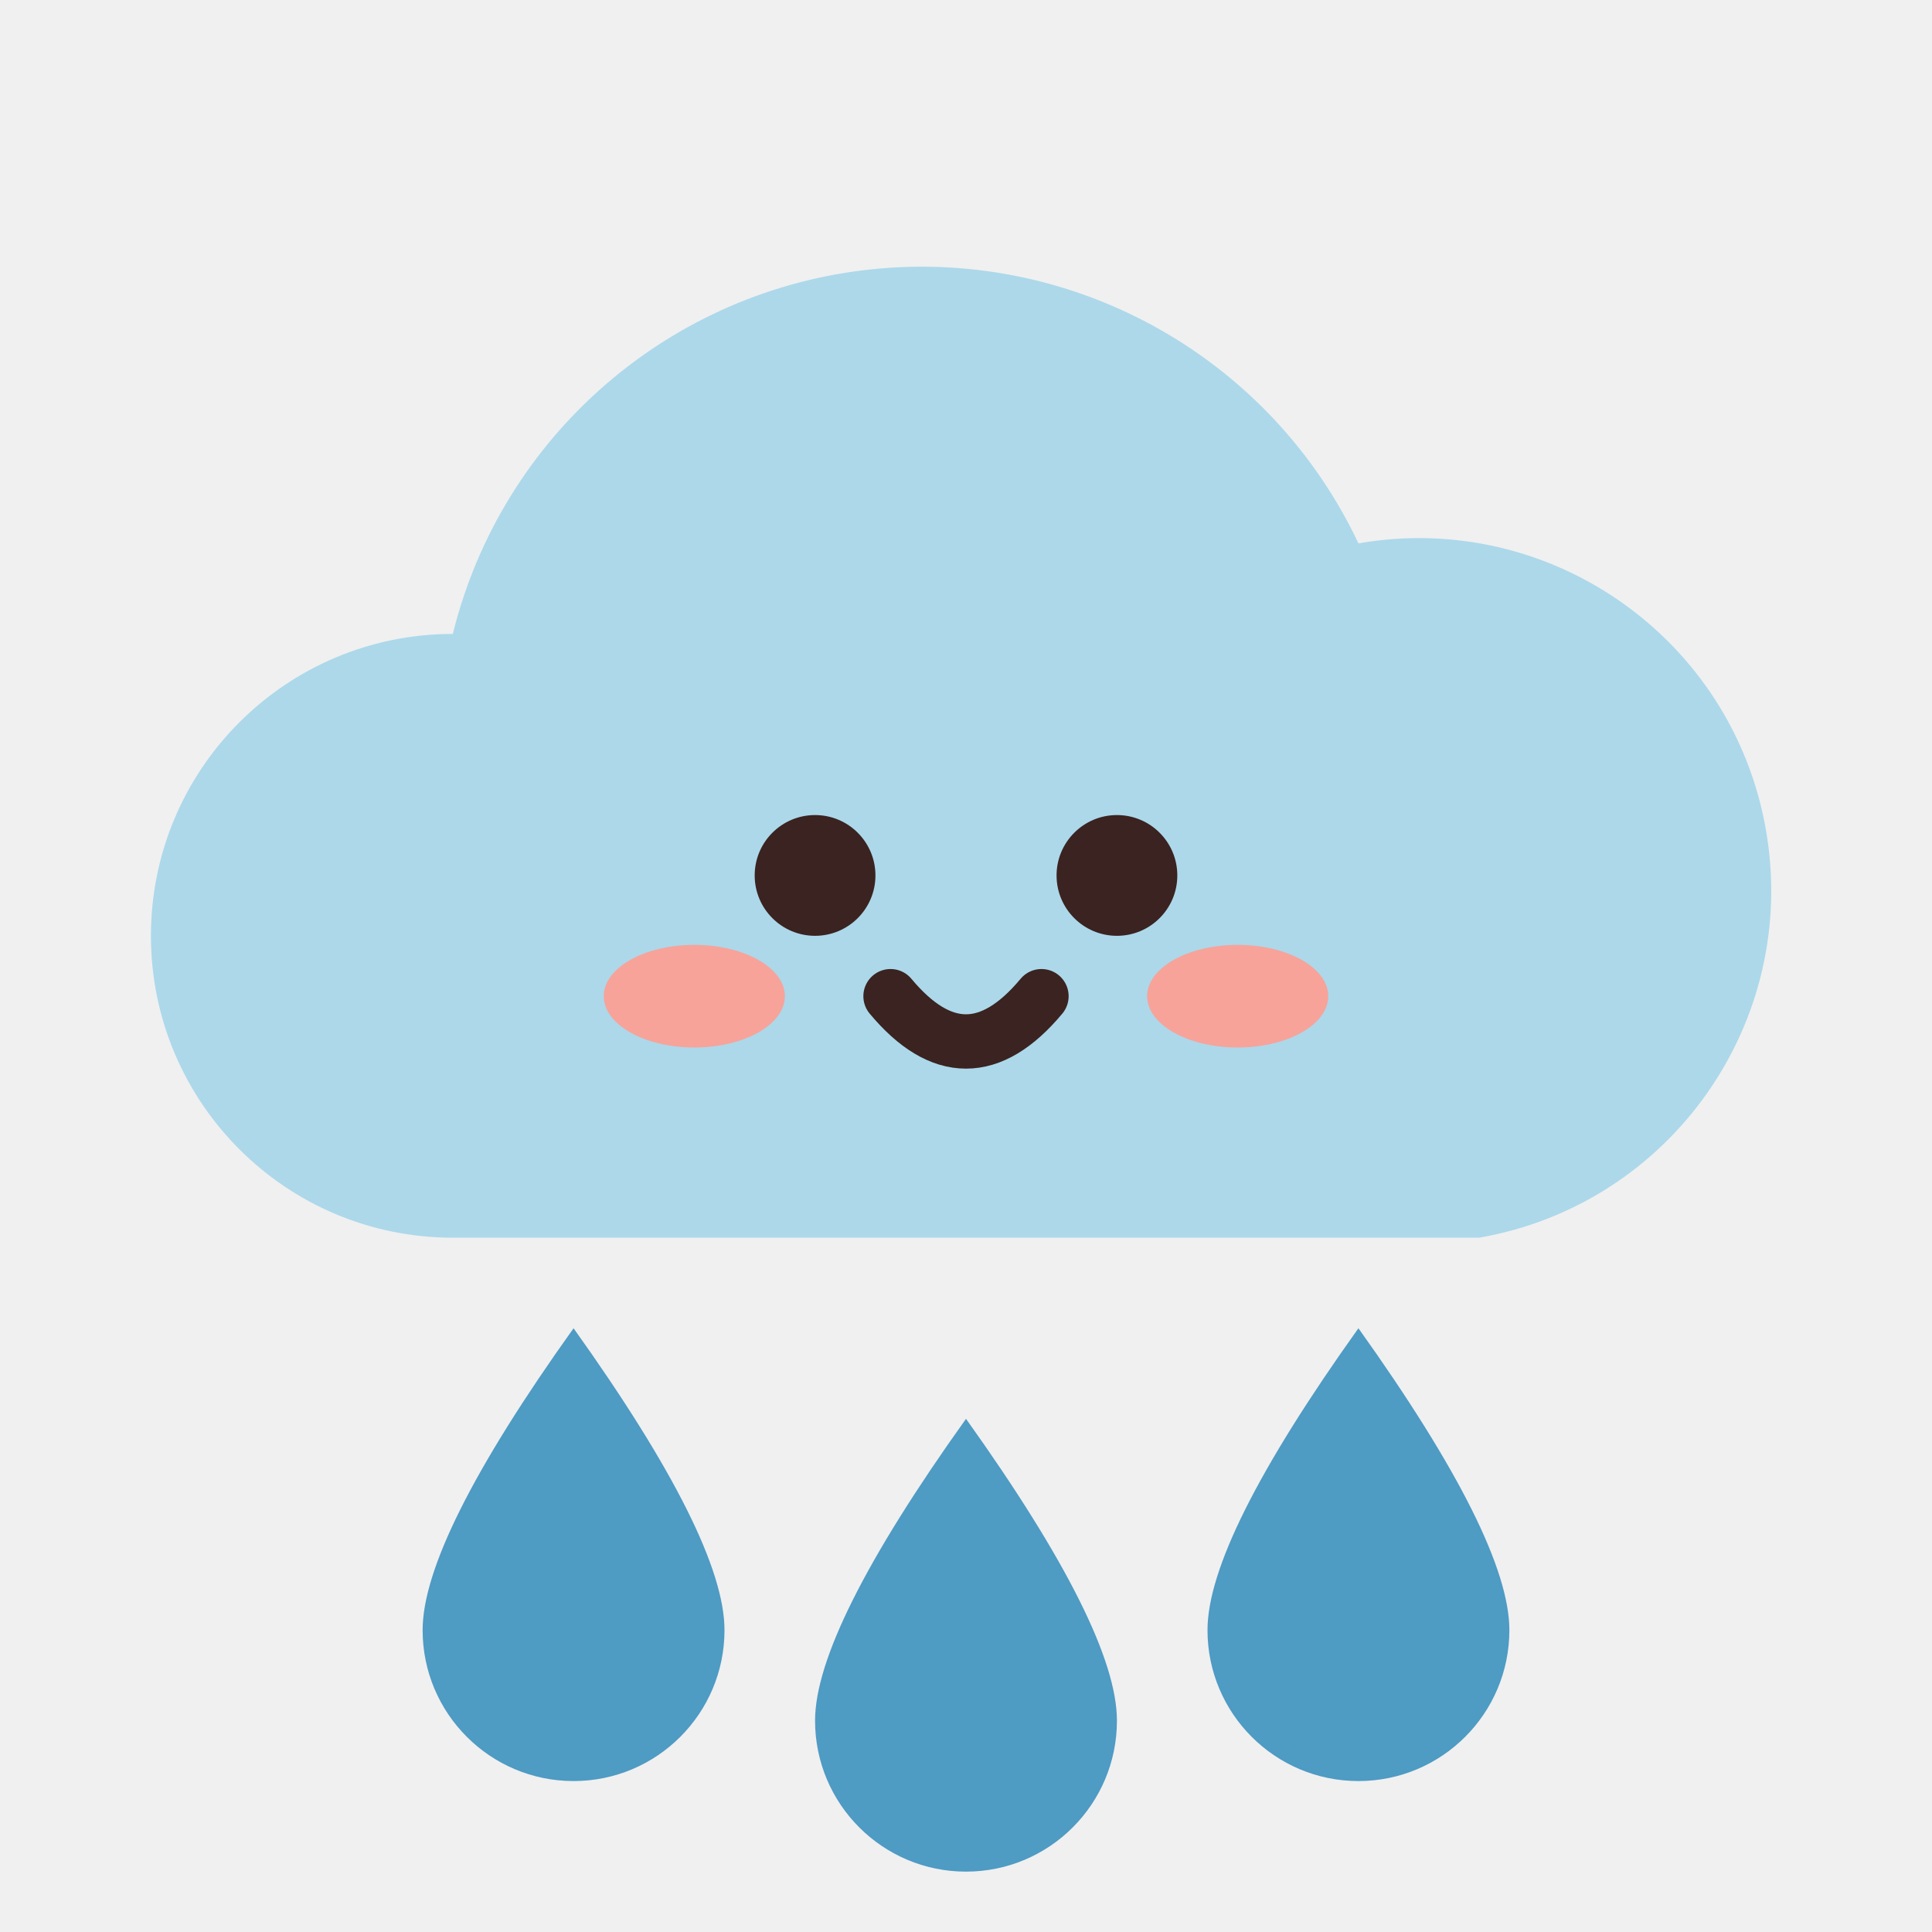
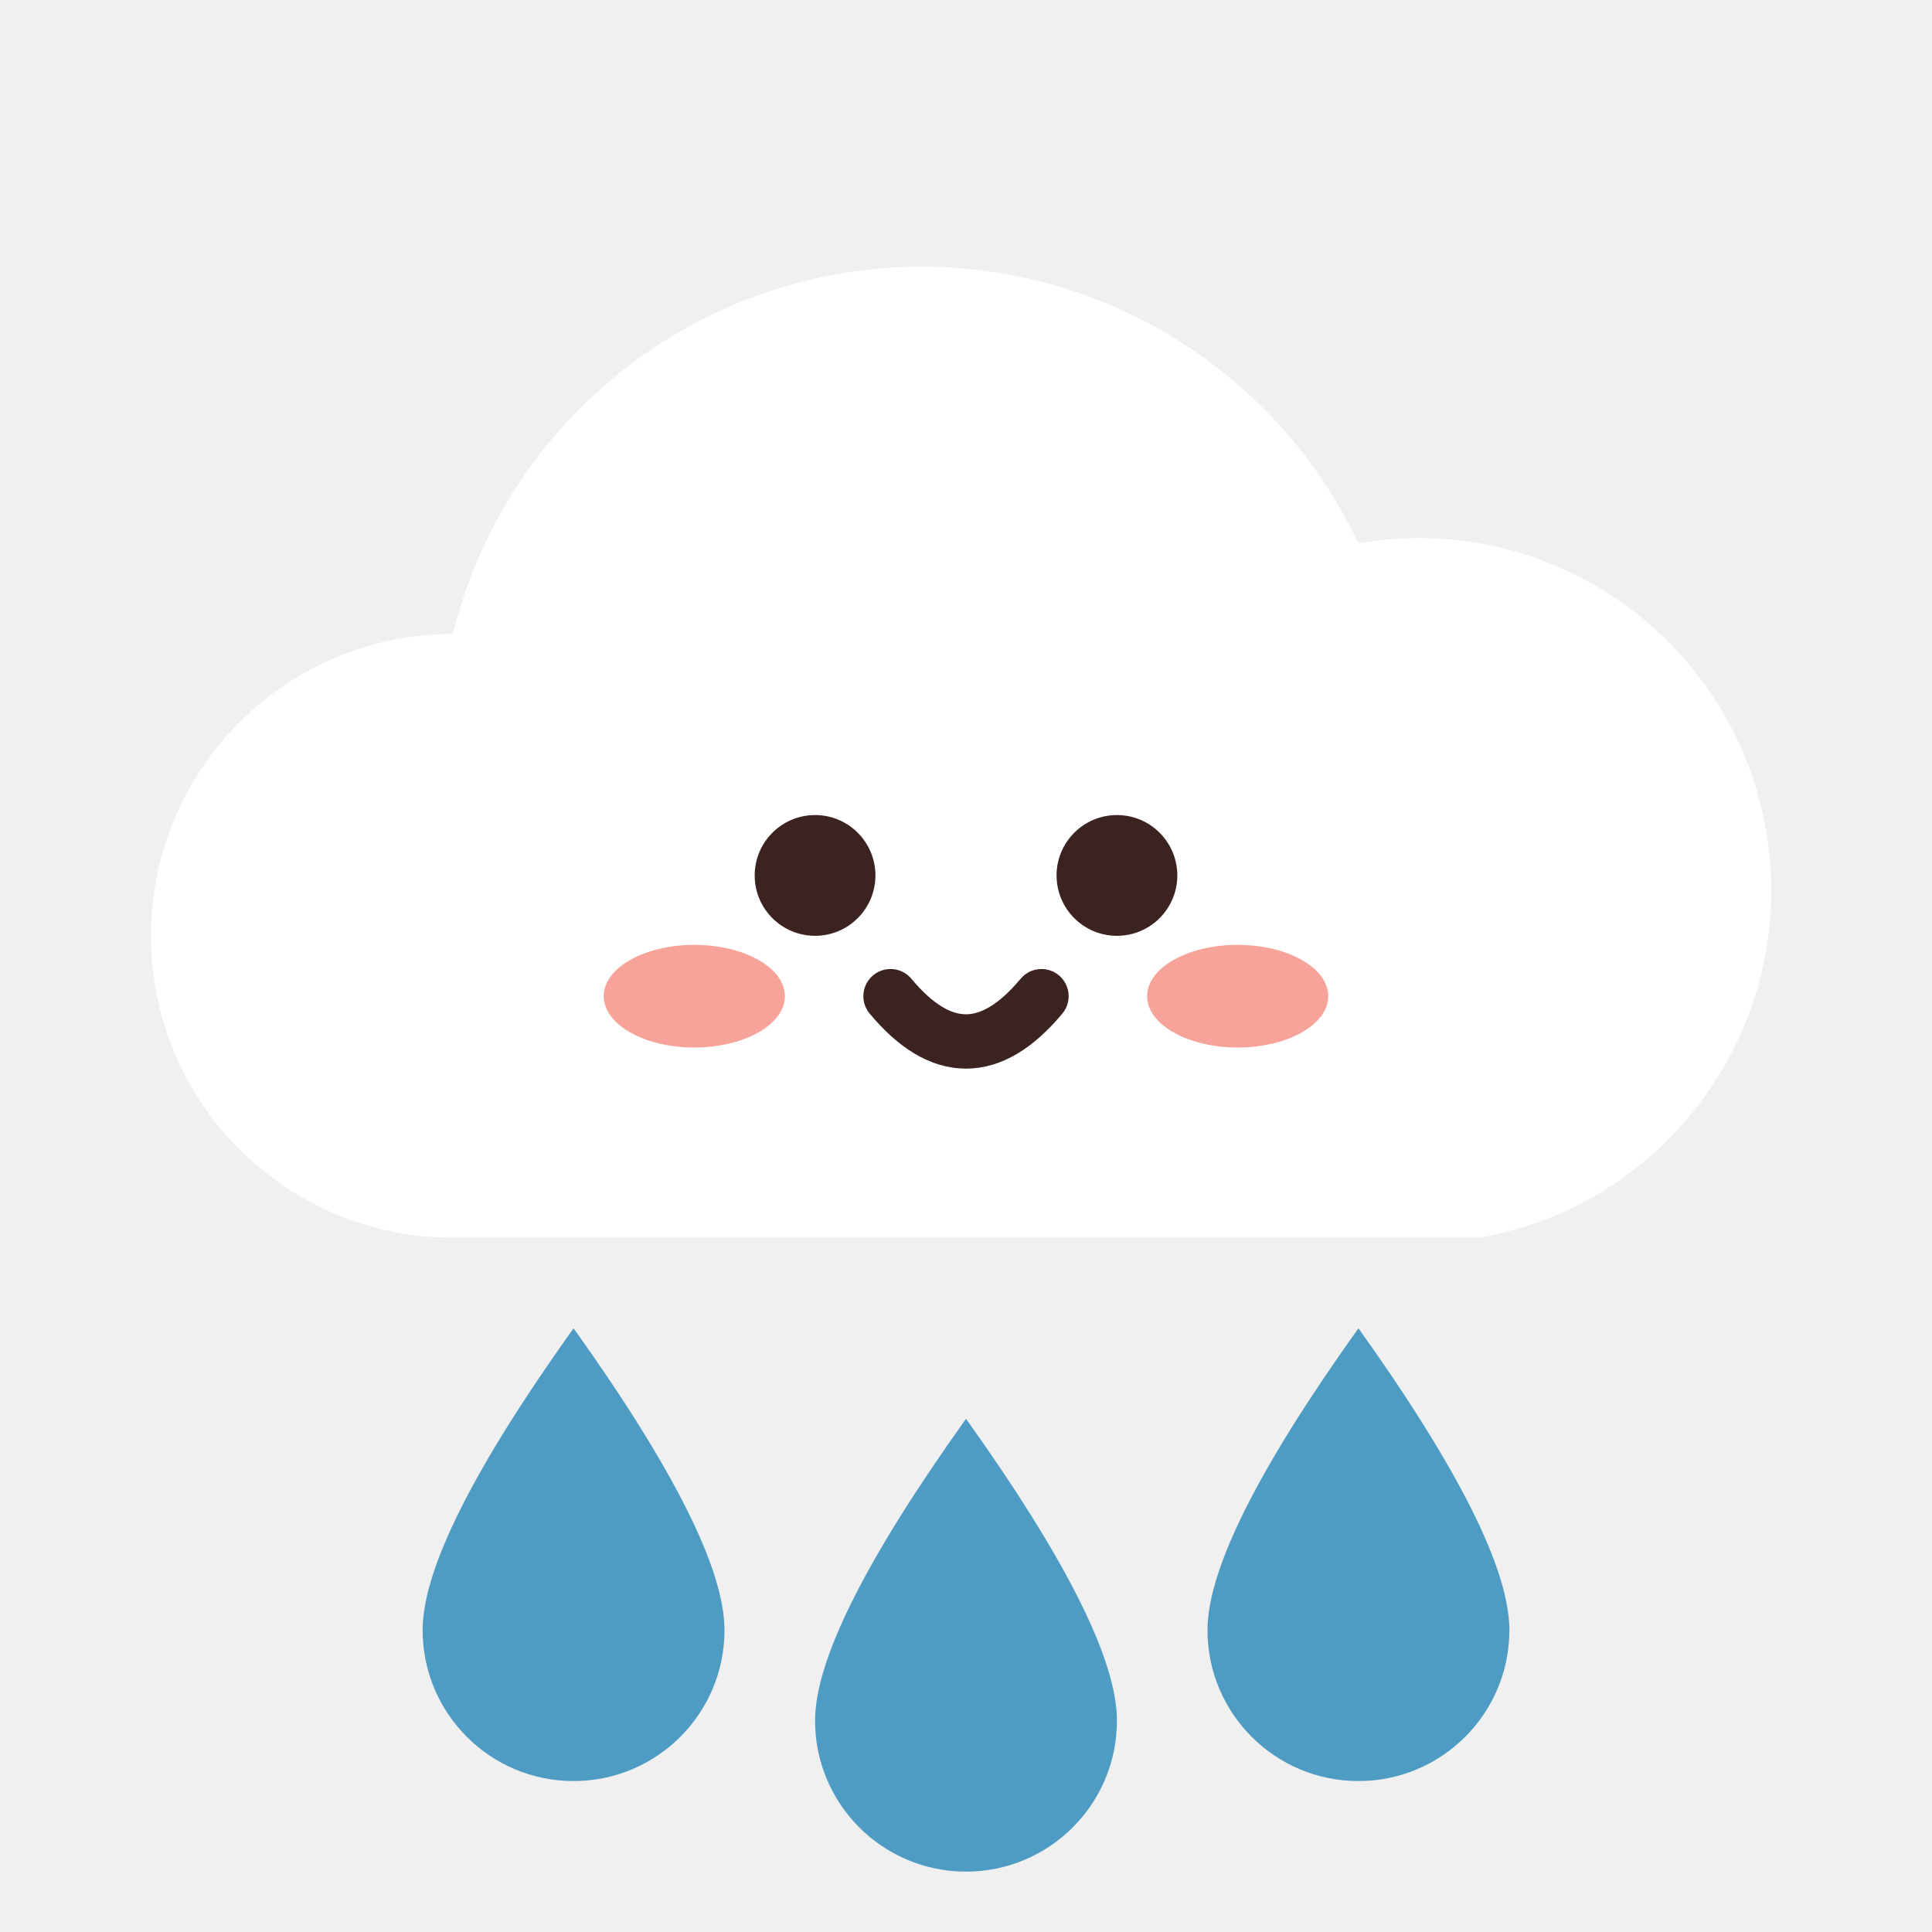
<svg xmlns="http://www.w3.org/2000/svg" viewBox="0 0 64 64" width="64" height="64">
-   <path d="M15 41a10 10 0 0 1 0-20 16 16 0 0 1 30-3 11.5 11.5 0 0 1 4 23z" fill="#ACD8EA" />
+   <path d="M15 41a10 10 0 0 1 0-20 16 16 0 0 1 30-3 11.5 11.5 0 0 1 4 23z" fill="#FFFFFF" />
  <g transform="translate(32 29) scale(1)">
    <ellipse cx="-9" cy="4" rx="3" ry="1.7" fill="#F7A39A" />
    <ellipse cx="9" cy="4" rx="3" ry="1.7" fill="#F7A39A" />
    <circle cx="-5" cy="0" r="2" fill="#3A2320" />
    <circle cx="5" cy="0" r="2" fill="#3A2320" />
    <path d="M-2.5 4q2.5 3 5 0" fill="none" stroke="#3A2320" stroke-width="1.8" stroke-linecap="round" />
  </g>
  <path d="M19 44q-5 7-5 10a5 5 0 0 0 10 0q0-3-5-10z" fill="#4E9BC4" />
  <path d="M32 47q-5 7-5 10a5 5 0 0 0 10 0q0-3-5-10z" fill="#4E9BC4" />
  <path d="M45 44q-5 7-5 10a5 5 0 0 0 10 0q0-3-5-10z" fill="#4E9BC4" />
</svg>
